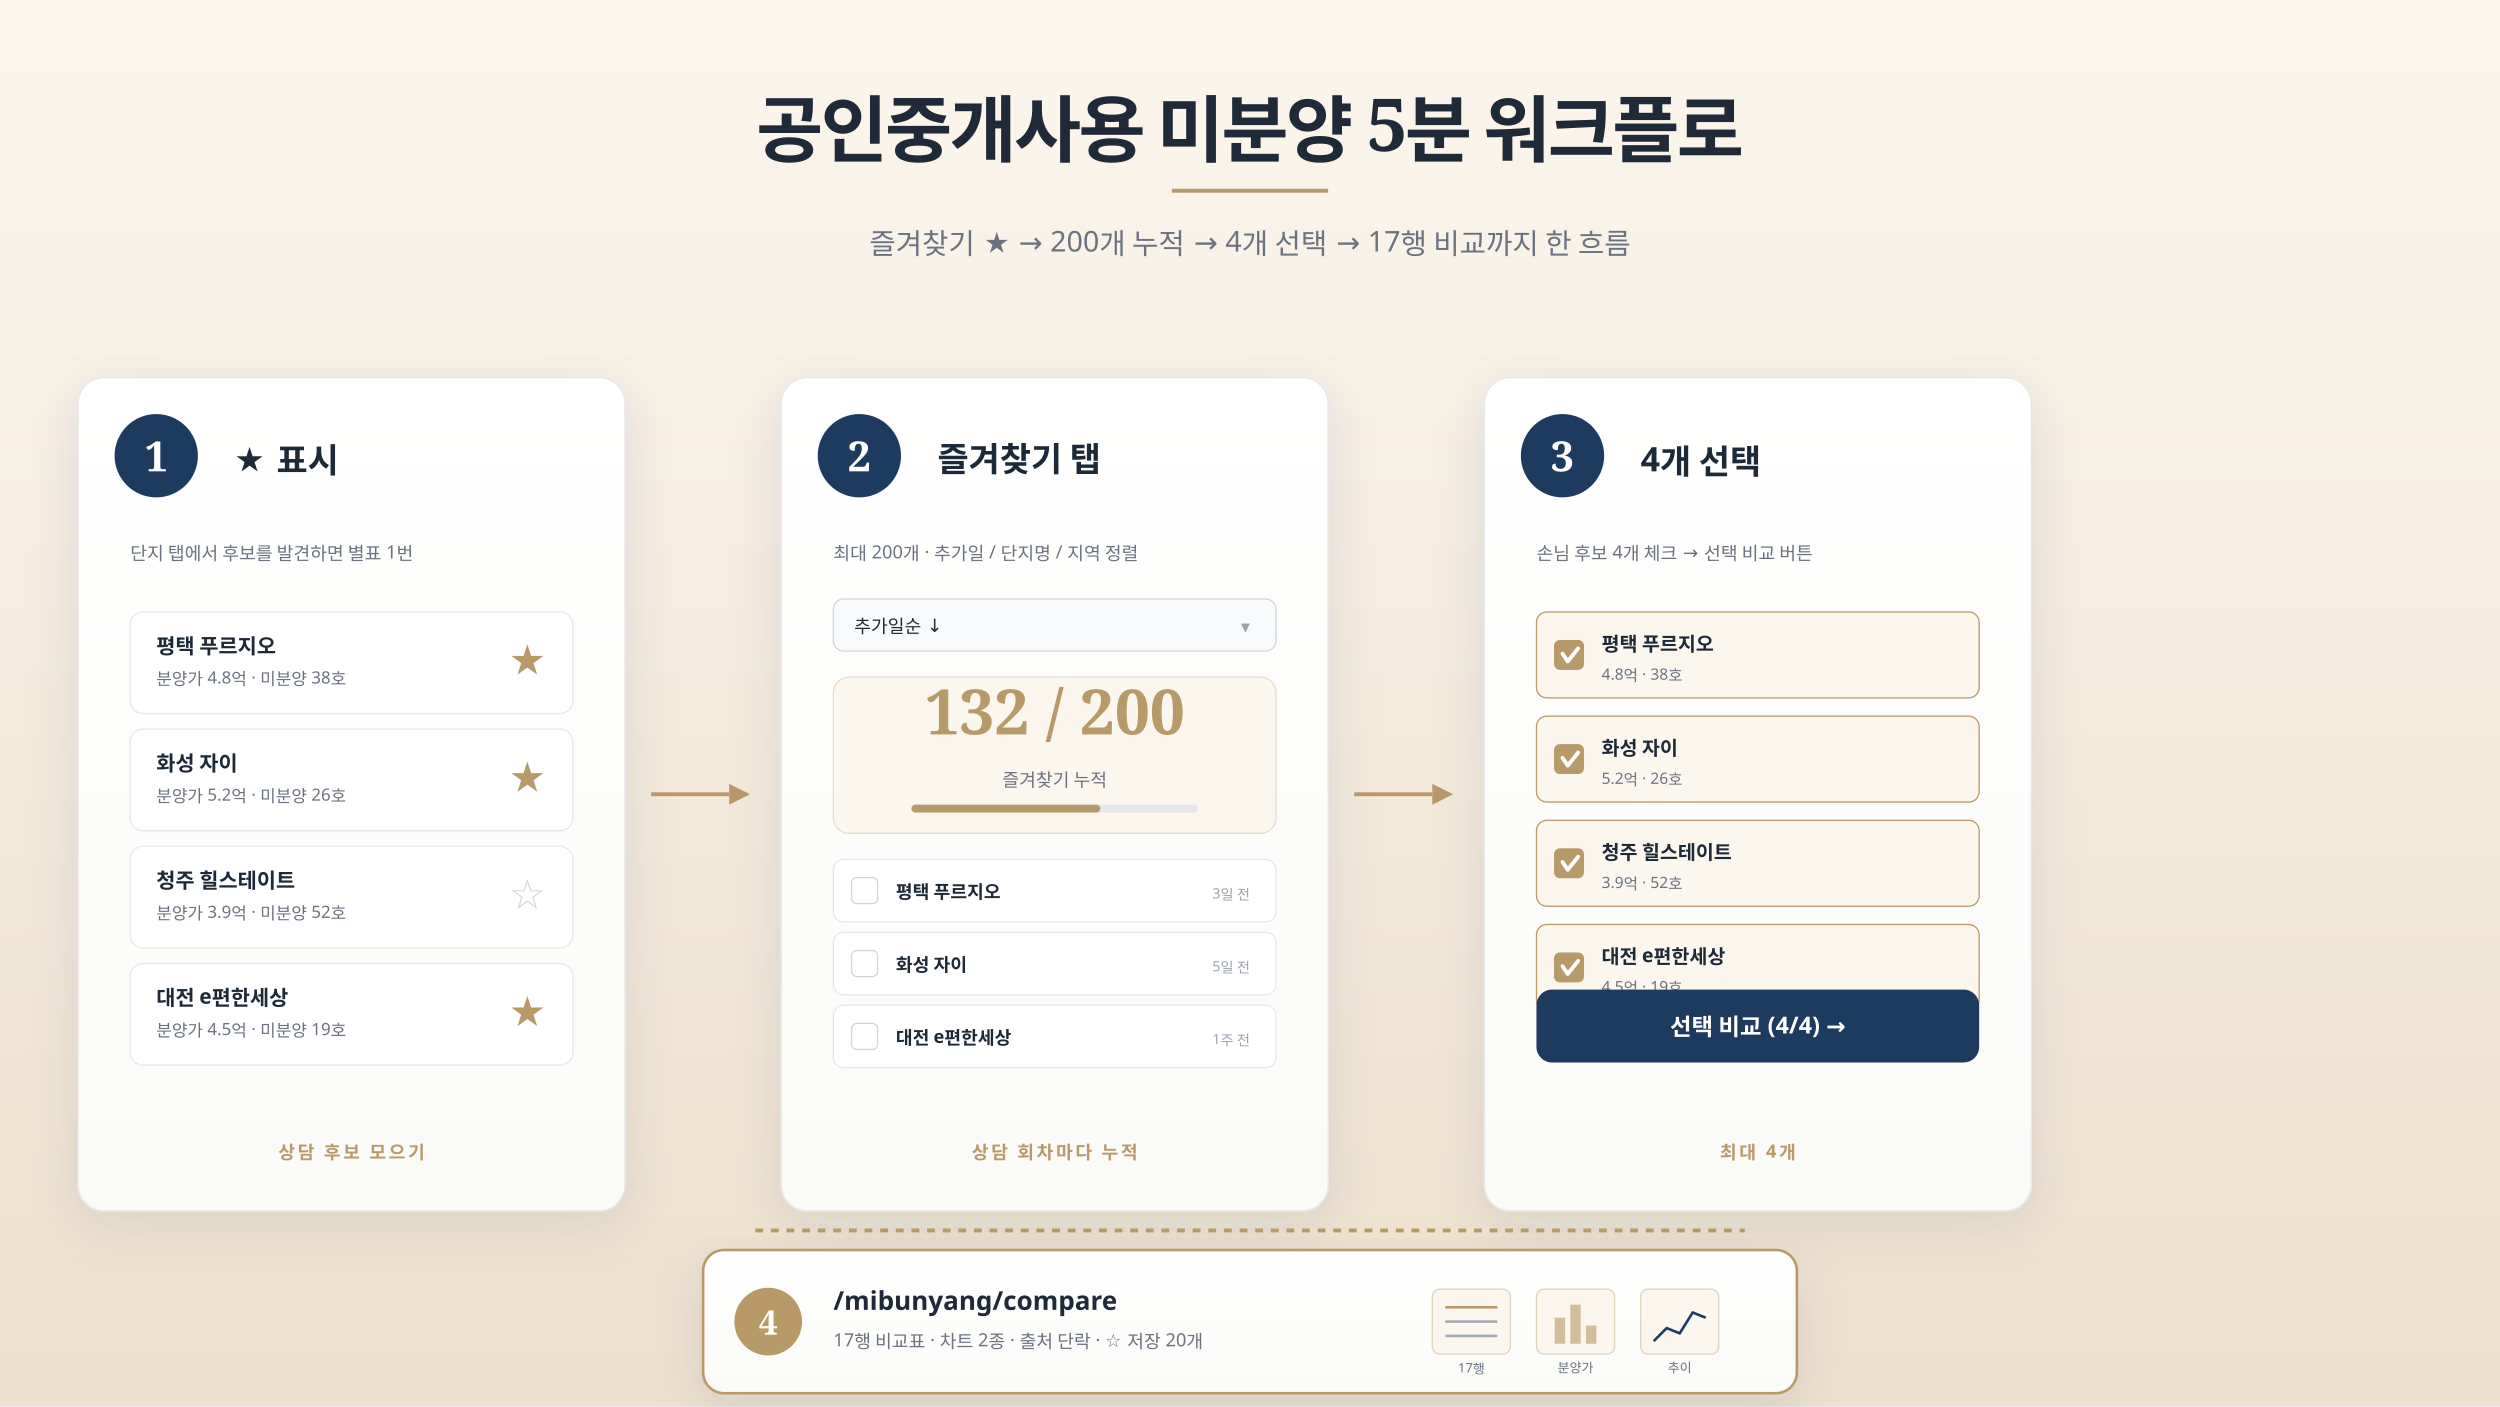
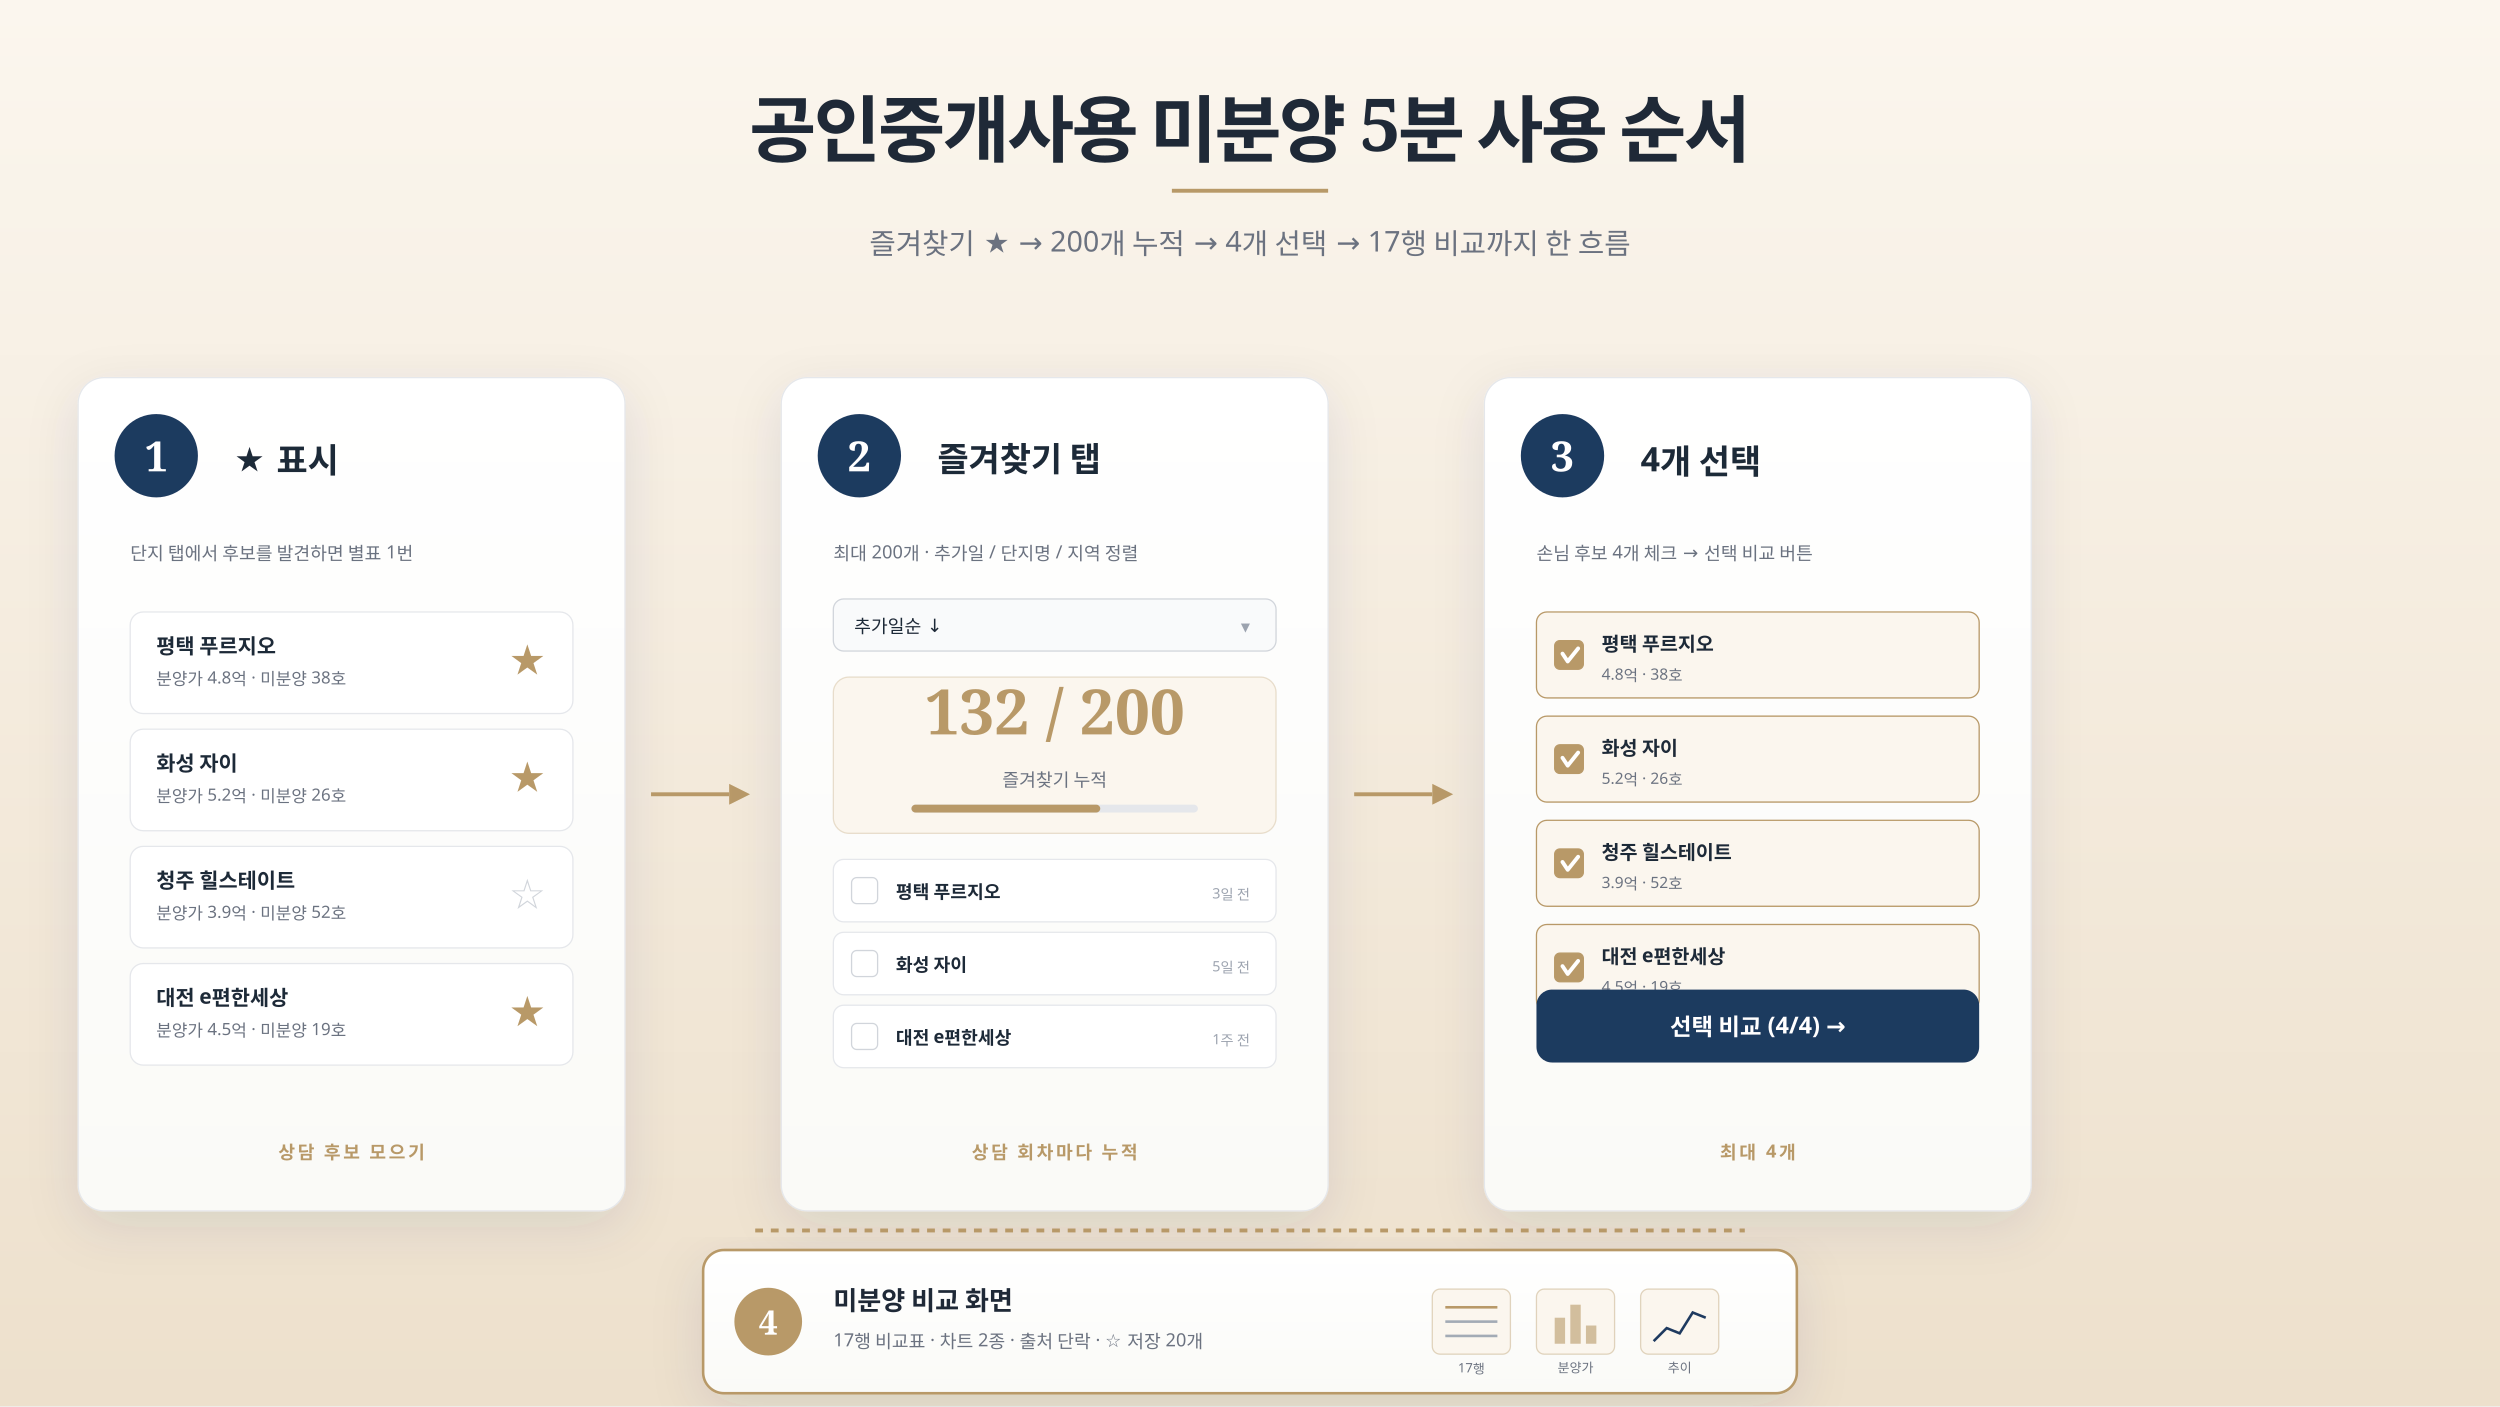
- <svg xmlns="http://www.w3.org/2000/svg" viewBox="0 0 1920 1080" width="1920" height="1080" role="img" aria-label="즐겨찾기 별표에서 비교 화면까지 4단계로 미분양 상담 5분 워크플로를 시각화한 다이어그램">
+ <svg xmlns="http://www.w3.org/2000/svg" viewBox="0 0 1920 1080" width="1920" height="1080" role="img" aria-label="즐겨찾기 별표에서 비교 화면까지 4단계로 미분양 상담 5분 사용 순서를 그린 그림">
  <defs>
    <linearGradient id="bg" x1="0" y1="0" x2="0" y2="1">
      <stop offset="0%" stop-color="#FBF6EE" />
      <stop offset="100%" stop-color="#EDE0CC" />
    </linearGradient>
    <linearGradient id="card" x1="0" y1="0" x2="0" y2="1">
      <stop offset="0%" stop-color="#FFFFFF" />
      <stop offset="100%" stop-color="#FAFAF7" />
    </linearGradient>
    <filter id="shadow" x="-20%" y="-20%" width="140%" height="140%">
      <feDropShadow dx="0" dy="12" stdDeviation="20" flood-color="#1E3A5F" flood-opacity="0.10" />
    </filter>
  </defs>
  <rect width="1920" height="1080" fill="url(#bg)" />
  <text x="960" y="120" font-family="'Noto Serif KR', serif" font-size="56" font-weight="700" fill="#1F2937" text-anchor="middle" letter-spacing="-2">
-     공인중개사용 미분양 5분 워크플로
+     공인중개사용 미분양 5분 사용 순서
  </text>
  <rect x="900" y="145" width="120" height="3" fill="#B89968" />
  <text x="960" y="195" font-family="'Pretendard', sans-serif" font-size="22" fill="#6B7280" text-anchor="middle">
    즐겨찾기 ★ → 200개 누적 → 4개 선택 → 17행 비교까지 한 흐름
  </text>
  <g transform="translate(60, 290)" filter="url(#shadow)">
    <rect width="420" height="640" rx="20" fill="url(#card)" stroke="#E5E7EB" />
    <circle cx="60" cy="60" r="32" fill="#1E3A5F" />
    <text x="60" y="72" font-family="'Noto Serif KR', serif" font-size="32" font-weight="700" fill="#FFFFFF" text-anchor="middle">1</text>
    <text x="120" y="72" font-family="'Pretendard', sans-serif" font-size="26" font-weight="700" fill="#1F2937">★ 표시</text>
    <text x="40" y="140" font-family="'Pretendard', sans-serif" font-size="14" fill="#6B7280">단지 탭에서 후보를 발견하면 별표 1번</text>
    <g font-family="'Pretendard', sans-serif">
      <g transform="translate(40, 180)">
        <rect width="340" height="78" rx="10" fill="#FFFFFF" stroke="#E5E7EB" />
        <text x="20" y="32" font-size="16" font-weight="700" fill="#1F2937">평택 푸르지오</text>
        <text x="20" y="56" font-size="13" fill="#6B7280">분양가 4.8억 · 미분양 38호</text>
        <text x="305" y="48" font-size="32" fill="#B89968" text-anchor="middle">★</text>
      </g>
      <g transform="translate(40, 270)">
        <rect width="340" height="78" rx="10" fill="#FFFFFF" stroke="#E5E7EB" />
        <text x="20" y="32" font-size="16" font-weight="700" fill="#1F2937">화성 자이</text>
        <text x="20" y="56" font-size="13" fill="#6B7280">분양가 5.2억 · 미분양 26호</text>
        <text x="305" y="48" font-size="32" fill="#B89968" text-anchor="middle">★</text>
      </g>
      <g transform="translate(40, 360)">
        <rect width="340" height="78" rx="10" fill="#FFFFFF" stroke="#E5E7EB" />
        <text x="20" y="32" font-size="16" font-weight="700" fill="#1F2937">청주 힐스테이트</text>
        <text x="20" y="56" font-size="13" fill="#6B7280">분양가 3.9억 · 미분양 52호</text>
        <text x="305" y="48" font-size="32" fill="#D1D5DB" text-anchor="middle">☆</text>
      </g>
      <g transform="translate(40, 450)">
        <rect width="340" height="78" rx="10" fill="#FFFFFF" stroke="#E5E7EB" />
        <text x="20" y="32" font-size="16" font-weight="700" fill="#1F2937">대전 e편한세상</text>
        <text x="20" y="56" font-size="13" fill="#6B7280">분양가 4.5억 · 미분양 19호</text>
        <text x="305" y="48" font-size="32" fill="#B89968" text-anchor="middle">★</text>
      </g>
    </g>
    <text x="210" y="600" font-family="'Pretendard', sans-serif" font-size="14" fill="#B89968" text-anchor="middle" font-weight="600" letter-spacing="2">상담 후보 모으기</text>
  </g>
  <g transform="translate(500, 610)">
    <line x1="0" y1="0" x2="60" y2="0" stroke="#B89968" stroke-width="3" />
    <polygon points="60,-8 76,0 60,8" fill="#B89968" />
  </g>
  <g transform="translate(600, 290)" filter="url(#shadow)">
    <rect width="420" height="640" rx="20" fill="url(#card)" stroke="#E5E7EB" />
    <circle cx="60" cy="60" r="32" fill="#1E3A5F" />
    <text x="60" y="72" font-family="'Noto Serif KR', serif" font-size="32" font-weight="700" fill="#FFFFFF" text-anchor="middle">2</text>
    <text x="120" y="72" font-family="'Pretendard', sans-serif" font-size="26" font-weight="700" fill="#1F2937">즐겨찾기 탭</text>
    <text x="40" y="140" font-family="'Pretendard', sans-serif" font-size="14" fill="#6B7280">최대 200개 · 추가일 / 단지명 / 지역 정렬</text>
    <g transform="translate(40, 170)">
      <rect width="340" height="40" rx="8" fill="#F9FAFB" stroke="#D1D5DB" />
      <text x="16" y="26" font-family="'Pretendard', sans-serif" font-size="14" fill="#1F2937">추가일순 ↓</text>
      <text x="320" y="26" font-family="'Pretendard', sans-serif" font-size="14" fill="#9CA3AF" text-anchor="end">▾</text>
    </g>
    <g transform="translate(40, 230)">
      <rect width="340" height="120" rx="12" fill="#FBF6EE" stroke="#B89968" stroke-opacity="0.3" />
      <text x="170" y="44" font-family="'Noto Serif KR', serif" font-size="48" font-weight="700" fill="#B89968" text-anchor="middle">132 / 200</text>
      <text x="170" y="84" font-family="'Pretendard', sans-serif" font-size="14" fill="#6B7280" text-anchor="middle">즐겨찾기 누적</text>
      <rect x="60" y="98" width="220" height="6" rx="3" fill="#E5E7EB" />
      <rect x="60" y="98" width="145" height="6" rx="3" fill="#B89968" />
    </g>
    <g font-family="'Pretendard', sans-serif" transform="translate(40, 370)">
      <g transform="translate(0, 0)">
        <rect width="340" height="48" rx="8" fill="#FFFFFF" stroke="#E5E7EB" />
        <rect x="14" y="14" width="20" height="20" rx="4" fill="#FFFFFF" stroke="#D1D5DB" />
        <text x="48" y="30" font-size="14" font-weight="600" fill="#1F2937">평택 푸르지오</text>
        <text x="320" y="30" font-size="11" fill="#9CA3AF" text-anchor="end">3일 전</text>
      </g>
      <g transform="translate(0, 56)">
        <rect width="340" height="48" rx="8" fill="#FFFFFF" stroke="#E5E7EB" />
        <rect x="14" y="14" width="20" height="20" rx="4" fill="#FFFFFF" stroke="#D1D5DB" />
        <text x="48" y="30" font-size="14" font-weight="600" fill="#1F2937">화성 자이</text>
        <text x="320" y="30" font-size="11" fill="#9CA3AF" text-anchor="end">5일 전</text>
      </g>
      <g transform="translate(0, 112)">
        <rect width="340" height="48" rx="8" fill="#FFFFFF" stroke="#E5E7EB" />
        <rect x="14" y="14" width="20" height="20" rx="4" fill="#FFFFFF" stroke="#D1D5DB" />
        <text x="48" y="30" font-size="14" font-weight="600" fill="#1F2937">대전 e편한세상</text>
        <text x="320" y="30" font-size="11" fill="#9CA3AF" text-anchor="end">1주 전</text>
      </g>
    </g>
    <text x="210" y="600" font-family="'Pretendard', sans-serif" font-size="14" fill="#B89968" text-anchor="middle" font-weight="600" letter-spacing="2">상담 회차마다 누적</text>
  </g>
  <g transform="translate(1040, 610)">
    <line x1="0" y1="0" x2="60" y2="0" stroke="#B89968" stroke-width="3" />
    <polygon points="60,-8 76,0 60,8" fill="#B89968" />
  </g>
  <g transform="translate(1140, 290)" filter="url(#shadow)">
    <rect width="420" height="640" rx="20" fill="url(#card)" stroke="#E5E7EB" />
    <circle cx="60" cy="60" r="32" fill="#1E3A5F" />
    <text x="60" y="72" font-family="'Noto Serif KR', serif" font-size="32" font-weight="700" fill="#FFFFFF" text-anchor="middle">3</text>
    <text x="120" y="72" font-family="'Pretendard', sans-serif" font-size="26" font-weight="700" fill="#1F2937">4개 선택</text>
    <text x="40" y="140" font-family="'Pretendard', sans-serif" font-size="14" fill="#6B7280">손님 후보 4개 체크 → 선택 비교 버튼</text>
    <g font-family="'Pretendard', sans-serif" transform="translate(40, 180)">
      <g transform="translate(0, 0)">
        <rect width="340" height="66" rx="8" fill="#FBF6EE" stroke="#B89968" />
        <rect x="14" y="22" width="22" height="22" rx="4" fill="#B89968" stroke="#B89968" />
        <polyline points="20,32 24,38 32,28" stroke="#FFFFFF" stroke-width="3" fill="none" stroke-linecap="round" stroke-linejoin="round" />
        <text x="50" y="30" font-size="15" font-weight="700" fill="#1F2937">평택 푸르지오</text>
        <text x="50" y="52" font-size="12" fill="#6B7280">4.8억 · 38호</text>
      </g>
      <g transform="translate(0, 80)">
        <rect width="340" height="66" rx="8" fill="#FBF6EE" stroke="#B89968" />
        <rect x="14" y="22" width="22" height="22" rx="4" fill="#B89968" stroke="#B89968" />
        <polyline points="20,32 24,38 32,28" stroke="#FFFFFF" stroke-width="3" fill="none" stroke-linecap="round" stroke-linejoin="round" />
        <text x="50" y="30" font-size="15" font-weight="700" fill="#1F2937">화성 자이</text>
        <text x="50" y="52" font-size="12" fill="#6B7280">5.2억 · 26호</text>
      </g>
      <g transform="translate(0, 160)">
        <rect width="340" height="66" rx="8" fill="#FBF6EE" stroke="#B89968" />
        <rect x="14" y="22" width="22" height="22" rx="4" fill="#B89968" stroke="#B89968" />
        <polyline points="20,32 24,38 32,28" stroke="#FFFFFF" stroke-width="3" fill="none" stroke-linecap="round" stroke-linejoin="round" />
        <text x="50" y="30" font-size="15" font-weight="700" fill="#1F2937">청주 힐스테이트</text>
        <text x="50" y="52" font-size="12" fill="#6B7280">3.9억 · 52호</text>
      </g>
      <g transform="translate(0, 240)">
        <rect width="340" height="66" rx="8" fill="#FBF6EE" stroke="#B89968" />
        <rect x="14" y="22" width="22" height="22" rx="4" fill="#B89968" stroke="#B89968" />
        <polyline points="20,32 24,38 32,28" stroke="#FFFFFF" stroke-width="3" fill="none" stroke-linecap="round" stroke-linejoin="round" />
        <text x="50" y="30" font-size="15" font-weight="700" fill="#1F2937">대전 e편한세상</text>
        <text x="50" y="52" font-size="12" fill="#6B7280">4.5억 · 19호</text>
      </g>
    </g>
    <g transform="translate(40, 470)">
      <rect width="340" height="56" rx="12" fill="#1E3A5F" />
      <text x="170" y="35" font-family="'Pretendard', sans-serif" font-size="18" font-weight="700" fill="#FFFFFF" text-anchor="middle">선택 비교 (4/4) →</text>
    </g>
    <text x="210" y="600" font-family="'Pretendard', sans-serif" font-size="14" fill="#B89968" text-anchor="middle" font-weight="600" letter-spacing="2">최대 4개</text>
  </g>
  <g transform="translate(580, 945)">
    <line x1="0" y1="0" x2="760" y2="0" stroke="#B89968" stroke-width="3" stroke-dasharray="6,6" />
  </g>
  <g transform="translate(540, 960)">
    <rect width="840" height="110" rx="16" fill="url(#card)" stroke="#B89968" stroke-width="2" filter="url(#shadow)" />
    <circle cx="50" cy="55" r="26" fill="#B89968" />
    <text x="50" y="65" font-family="'Noto Serif KR', serif" font-size="26" font-weight="700" fill="#FFFFFF" text-anchor="middle">4</text>
-     <text x="100" y="46" font-family="'Pretendard', sans-serif" font-size="20" font-weight="700" fill="#1F2937">/mibunyang/compare</text>
+     <text x="100" y="46" font-family="'Pretendard', sans-serif" font-size="20" font-weight="700" fill="#1F2937">미분양 비교 화면</text>
    <text x="100" y="74" font-family="'Pretendard', sans-serif" font-size="14" fill="#6B7280">17행 비교표 · 차트 2종 · 출처 단락 · ☆ 저장 20개</text>
    <g transform="translate(560, 30)">
      <rect x="0" y="0" width="60" height="50" rx="6" fill="#FBF6EE" stroke="#B89968" stroke-opacity="0.4" />
      <line x1="10" y1="14" x2="50" y2="14" stroke="#B89968" stroke-width="2" />
      <line x1="10" y1="25" x2="50" y2="25" stroke="#1E3A5F" stroke-opacity="0.4" stroke-width="2" />
      <line x1="10" y1="36" x2="50" y2="36" stroke="#1E3A5F" stroke-opacity="0.4" stroke-width="2" />
      <text x="30" y="64" font-family="'Pretendard', sans-serif" font-size="10" fill="#6B7280" text-anchor="middle">17행</text>
      <rect x="80" y="0" width="60" height="50" rx="6" fill="#FBF6EE" stroke="#B89968" stroke-opacity="0.4" />
      <rect x="94" y="22" width="8" height="20" fill="#B89968" fill-opacity="0.6" />
      <rect x="106" y="12" width="8" height="30" fill="#B89968" fill-opacity="0.6" />
      <rect x="118" y="28" width="8" height="14" fill="#B89968" fill-opacity="0.6" />
      <text x="110" y="64" font-family="'Pretendard', sans-serif" font-size="10" fill="#6B7280" text-anchor="middle">분양가</text>
      <rect x="160" y="0" width="60" height="50" rx="6" fill="#FBF6EE" stroke="#B89968" stroke-opacity="0.4" />
      <polyline points="170,40 180,30 190,34 200,18 210,22" stroke="#1E3A5F" stroke-width="2" fill="none" />
      <text x="190" y="64" font-family="'Pretendard', sans-serif" font-size="10" fill="#6B7280" text-anchor="middle">추이</text>
    </g>
  </g>
</svg>
